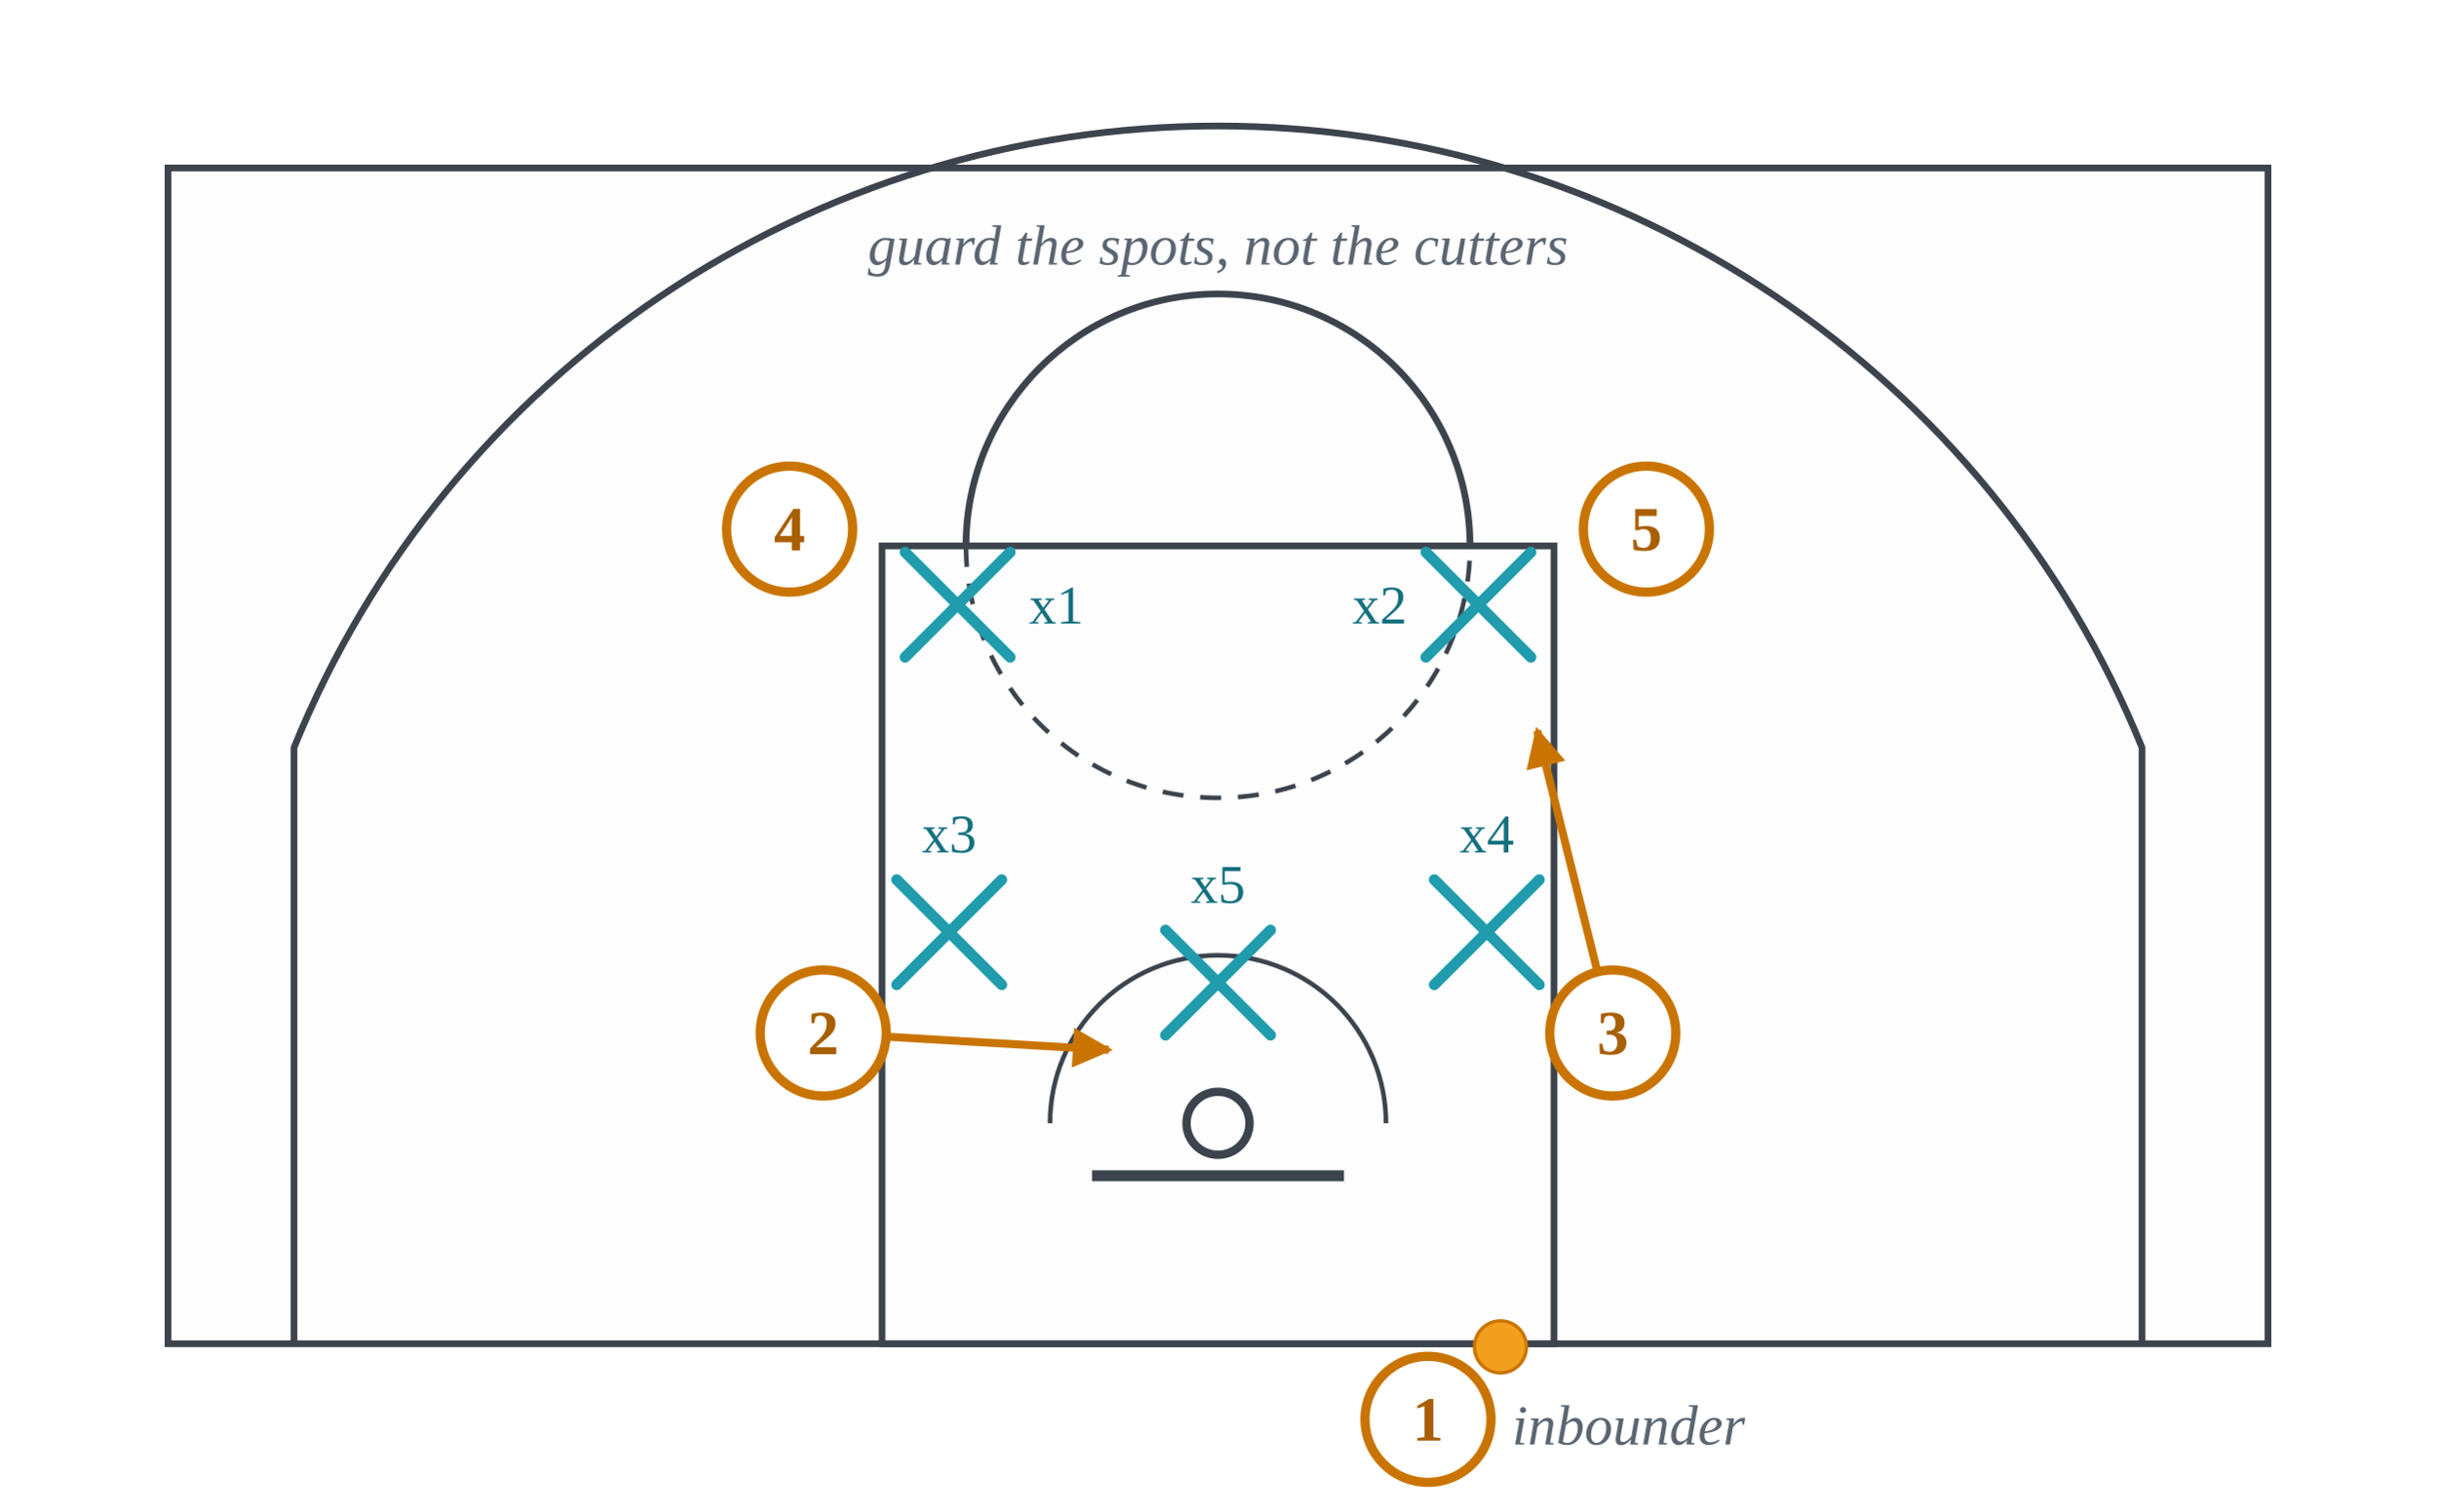
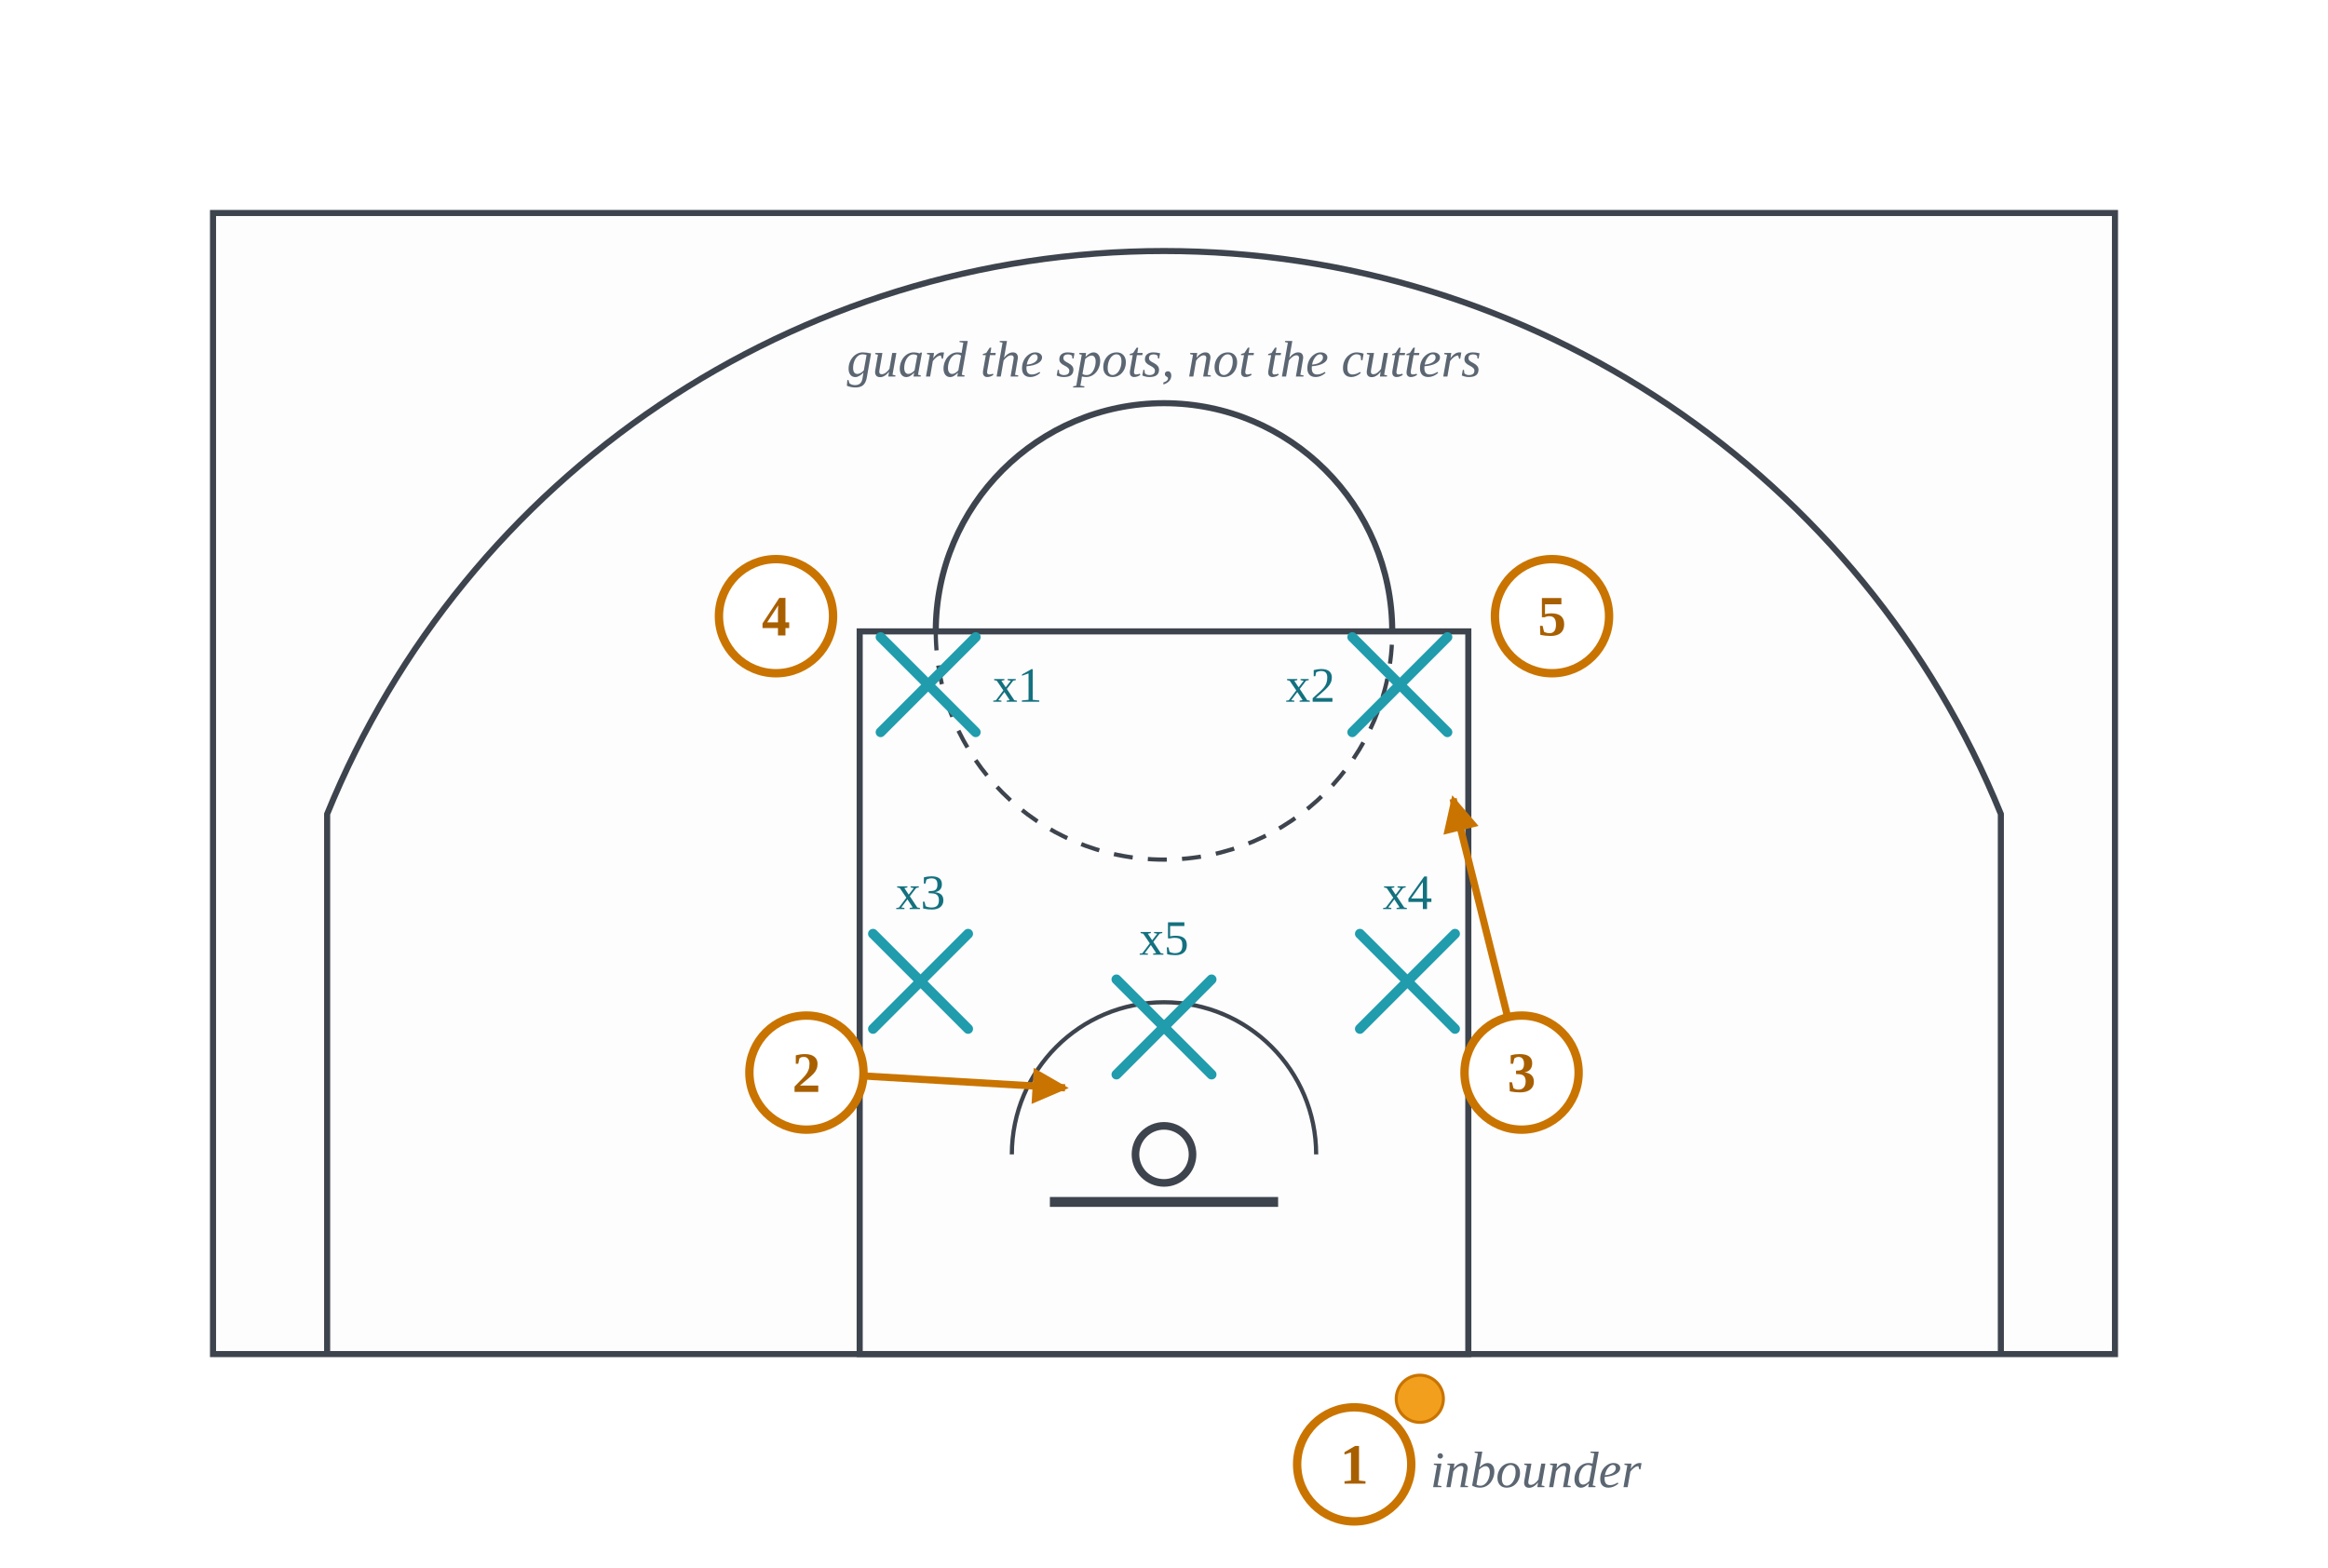
- <svg xmlns="http://www.w3.org/2000/svg" viewBox="0 0 580.0 360.0" width="580.0" role="img" aria-label="A baseline out-of-bounds play against a small zone. The inbounder 1 stands behind the baseline right of the basket with the ball, labeled inbounder. The offense is in a box: 2 on the left block, 3 on the right block, 4 just outside the left elbow and 5 just outside the right elbow. The defense ignores the box and forms a small zone inside the lane: x5 in front of the rim, x3 and x4 flanking him at the edges of the lane, and x1 and x2 at the two elbows. Two cuts are drawn: 2 cuts across toward the front of the rim and stops beside x5, and 3 cuts up the right side of the lane and stops just below x2, so each cutter arrives where a defender already stands. The label guard the spots, not the cutters sits at the top." class="hd-court-svg">
+ <svg xmlns="http://www.w3.org/2000/svg" viewBox="0 0 612.0 412.0" width="612.0" role="img" aria-label="A baseline out-of-bounds play against a small zone. The inbounder 1 stands behind the baseline right of the basket with the ball, labeled inbounder. The offense is in a box: 2 just outside the lane at the left block, 3 just outside the lane at the right block, 4 just outside the left elbow and 5 just outside the right elbow. The defense ignores the box and forms a small zone inside the lane: x5 in front of the rim, x3 and x4 flanking him at the edges of the lane, and x1 and x2 at the two elbows. Two cuts are drawn: 2 cuts across toward the front of the rim and stops beside x5, and 3 cuts up the right side of the lane and stops just below x2, so each cutter arrives where a defender already stands. The label guard the spots, not the cutters sits at the top." class="hd-court-svg">
  <defs>
    <marker id="hd-arrow-o" viewBox="0 0 10 10" refX="9" refY="5" markerWidth="5" markerHeight="5" orient="auto-start-reverse">
      <path d="M 0 0 L 10 5 L 0 10 z" fill="var(--hd-offense, #C97400)" />
    </marker>
    <marker id="hd-arrow-d" viewBox="0 0 10 10" refX="9" refY="5" markerWidth="5" markerHeight="5" orient="auto-start-reverse">
      <path d="M 0 0 L 10 5 L 0 10 z" fill="var(--hd-defense, #209CAD)" />
    </marker>
  </defs>
-   <rect x="40.0" y="40.0" width="500.0" height="280.0" fill="var(--court-floor, #fdfdfd)" stroke="var(--court-line, #3d444d)" stroke-width="1.6" />
-   <path d="M 70.0 320.0 L 70.0 178.02 A 237.5 237.5 0 0 1 510.0 178.02 L 510.0 320.0" stroke="var(--court-line, #3d444d)" fill="none" stroke-width="1.6" />
-   <rect x="210.0" y="130.0" width="160.0" height="190.0" stroke="var(--court-line, #3d444d)" fill="none" stroke-width="1.6" />
-   <path d="M 230.0 130.0 A 60.0 60.0 0 0 1 350.0 130.0" stroke="var(--court-line, #3d444d)" fill="none" stroke-width="1.6" />
-   <path d="M 230.0 130.0 A 60.0 60.0 0 0 0 350.0 130.0" stroke="var(--court-line, #3d444d)" fill="none" stroke-width="1.1" stroke-dasharray="5 4" />
-   <path d="M 250.0 267.5 A 40.0 40.0 0 0 1 330.0 267.5" stroke="var(--court-line, #3d444d)" fill="none" stroke-width="1.1" />
-   <line x1="260.0" y1="280.0" x2="320.0" y2="280.0" stroke="var(--court-line, #3d444d)" stroke-width="2.6" />
-   <circle cx="290.0" cy="267.5" r="7.5" stroke="var(--court-line, #3d444d)" fill="none" stroke-width="2" />
-   <line x1="196.0" y1="246.0" x2="264.0" y2="250.0" stroke="var(--hd-offense, #C97400)" fill="none" marker-end="url(#hd-arrow-o)" stroke-width="1.9" />
-   <line x1="384.0" y1="246.0" x2="366.0" y2="174.0" stroke="var(--hd-offense, #C97400)" fill="none" marker-end="url(#hd-arrow-o)" stroke-width="1.9" />
-   <circle cx="340.0" cy="338.0" r="15.0" fill="var(--court-floor, #fff)" stroke="var(--hd-offense, #C97400)" stroke-width="2.2" />
-   <text x="340.0" y="338.0" text-anchor="middle" dominant-baseline="central" font-size="15.0" font-weight="600" fill="var(--hd-offense-ink, #A85F00)">1</text>
-   <circle cx="357.25" cy="320.75" r="6.2" fill="#F39F1E" stroke="var(--hd-offense, #C97400)" stroke-width="0.8" />
-   <circle cx="196.0" cy="246.0" r="15.0" fill="var(--court-floor, #fff)" stroke="var(--hd-offense, #C97400)" stroke-width="2.2" />
-   <text x="196.0" y="246.0" text-anchor="middle" dominant-baseline="central" font-size="15.0" font-weight="600" fill="var(--hd-offense-ink, #A85F00)">2</text>
-   <circle cx="384.0" cy="246.0" r="15.0" fill="var(--court-floor, #fff)" stroke="var(--hd-offense, #C97400)" stroke-width="2.2" />
-   <text x="384.0" y="246.0" text-anchor="middle" dominant-baseline="central" font-size="15.0" font-weight="600" fill="var(--hd-offense-ink, #A85F00)">3</text>
-   <circle cx="188.0" cy="126.0" r="15.0" fill="var(--court-floor, #fff)" stroke="var(--hd-offense, #C97400)" stroke-width="2.2" />
-   <text x="188.0" y="126.0" text-anchor="middle" dominant-baseline="central" font-size="15.0" font-weight="600" fill="var(--hd-offense-ink, #A85F00)">4</text>
-   <circle cx="392.0" cy="126.0" r="15.0" fill="var(--court-floor, #fff)" stroke="var(--hd-offense, #C97400)" stroke-width="2.2" />
-   <text x="392.0" y="126.0" text-anchor="middle" dominant-baseline="central" font-size="15.0" font-weight="600" fill="var(--hd-offense-ink, #A85F00)">5</text>
-   <line x1="277.5" y1="221.5" x2="302.5" y2="246.5" stroke="var(--hd-defense, #209CAD)" stroke-width="2.6" stroke-linecap="round" />
-   <line x1="277.5" y1="246.5" x2="302.5" y2="221.5" stroke="var(--hd-defense, #209CAD)" stroke-width="2.6" stroke-linecap="round" />
-   <text x="290.0" y="215.0" text-anchor="middle" font-size="13.0" fill="var(--hd-defense-ink, #14717F)">x5</text>
-   <line x1="213.5" y1="209.5" x2="238.5" y2="234.5" stroke="var(--hd-defense, #209CAD)" stroke-width="2.6" stroke-linecap="round" />
-   <line x1="213.5" y1="234.5" x2="238.5" y2="209.5" stroke="var(--hd-defense, #209CAD)" stroke-width="2.6" stroke-linecap="round" />
-   <text x="226.0" y="203.0" text-anchor="middle" font-size="13.0" fill="var(--hd-defense-ink, #14717F)">x3</text>
-   <line x1="341.5" y1="209.5" x2="366.5" y2="234.5" stroke="var(--hd-defense, #209CAD)" stroke-width="2.6" stroke-linecap="round" />
-   <line x1="341.5" y1="234.5" x2="366.5" y2="209.5" stroke="var(--hd-defense, #209CAD)" stroke-width="2.6" stroke-linecap="round" />
-   <text x="354.0" y="203.0" text-anchor="middle" font-size="13.0" fill="var(--hd-defense-ink, #14717F)">x4</text>
-   <line x1="215.5" y1="131.5" x2="240.5" y2="156.5" stroke="var(--hd-defense, #209CAD)" stroke-width="2.6" stroke-linecap="round" />
-   <line x1="215.5" y1="156.5" x2="240.5" y2="131.5" stroke="var(--hd-defense, #209CAD)" stroke-width="2.6" stroke-linecap="round" />
-   <text x="245.0" y="148.5" text-anchor="start" font-size="13.0" fill="var(--hd-defense-ink, #14717F)">x1</text>
-   <line x1="339.5" y1="131.5" x2="364.5" y2="156.5" stroke="var(--hd-defense, #209CAD)" stroke-width="2.6" stroke-linecap="round" />
-   <line x1="339.5" y1="156.5" x2="364.5" y2="131.5" stroke="var(--hd-defense, #209CAD)" stroke-width="2.6" stroke-linecap="round" />
-   <text x="335.0" y="148.5" text-anchor="end" font-size="13.0" fill="var(--hd-defense-ink, #14717F)">x2</text>
-   <text x="290.0" y="63.0" text-anchor="middle" font-size="13.5" font-style="italic" fill="var(--hd-muted, #5b6672)">guard the spots, not the cutters</text>
-   <text x="360.0" y="344.0" text-anchor="start" font-size="13.5" font-style="italic" fill="var(--hd-muted, #5b6672)">inbounder</text>
+   <rect x="56.0" y="56.0" width="500.0" height="300.0" fill="var(--court-floor, #fdfdfd)" stroke="var(--court-line, #3d444d)" stroke-width="1.6" />
+   <path d="M 86.0 356.0 L 86.0 214.02 A 237.5 237.5 0 0 1 526.0 214.02 L 526.0 356.0" stroke="var(--court-line, #3d444d)" fill="none" stroke-width="1.6" />
+   <rect x="226.0" y="166.0" width="160.0" height="190.0" stroke="var(--court-line, #3d444d)" fill="none" stroke-width="1.6" />
+   <path d="M 246.0 166.0 A 60.0 60.0 0 0 1 366.0 166.0" stroke="var(--court-line, #3d444d)" fill="none" stroke-width="1.6" />
+   <path d="M 246.0 166.0 A 60.0 60.0 0 0 0 366.0 166.0" stroke="var(--court-line, #3d444d)" fill="none" stroke-width="1.1" stroke-dasharray="5 4" />
+   <path d="M 266.0 303.5 A 40.0 40.0 0 0 1 346.0 303.5" stroke="var(--court-line, #3d444d)" fill="none" stroke-width="1.1" />
+   <line x1="276.0" y1="316.0" x2="336.0" y2="316.0" stroke="var(--court-line, #3d444d)" stroke-width="2.6" />
+   <circle cx="306.0" cy="303.5" r="7.5" stroke="var(--court-line, #3d444d)" fill="none" stroke-width="2" />
+   <line x1="212.0" y1="282.0" x2="280.0" y2="286.0" stroke="var(--hd-offense, #C97400)" fill="none" marker-end="url(#hd-arrow-o)" stroke-width="1.9" />
+   <line x1="400.0" y1="282.0" x2="382.0" y2="210.0" stroke="var(--hd-offense, #C97400)" fill="none" marker-end="url(#hd-arrow-o)" stroke-width="1.9" />
+   <circle cx="356.0" cy="385.0" r="15.0" fill="var(--court-floor, #fff)" stroke="var(--hd-offense, #C97400)" stroke-width="2.2" />
+   <text x="356.0" y="385.0" text-anchor="middle" dominant-baseline="central" font-size="15.0" font-weight="600" fill="var(--hd-offense-ink, #A85F00)">1</text>
+   <circle cx="373.25" cy="367.75" r="6.2" fill="#F39F1E" stroke="var(--hd-offense, #C97400)" stroke-width="0.8" />
+   <circle cx="212.0" cy="282.0" r="15.0" fill="var(--court-floor, #fff)" stroke="var(--hd-offense, #C97400)" stroke-width="2.2" />
+   <text x="212.0" y="282.0" text-anchor="middle" dominant-baseline="central" font-size="15.0" font-weight="600" fill="var(--hd-offense-ink, #A85F00)">2</text>
+   <circle cx="400.0" cy="282.0" r="15.0" fill="var(--court-floor, #fff)" stroke="var(--hd-offense, #C97400)" stroke-width="2.2" />
+   <text x="400.0" y="282.0" text-anchor="middle" dominant-baseline="central" font-size="15.0" font-weight="600" fill="var(--hd-offense-ink, #A85F00)">3</text>
+   <circle cx="204.0" cy="162.0" r="15.0" fill="var(--court-floor, #fff)" stroke="var(--hd-offense, #C97400)" stroke-width="2.2" />
+   <text x="204.0" y="162.0" text-anchor="middle" dominant-baseline="central" font-size="15.0" font-weight="600" fill="var(--hd-offense-ink, #A85F00)">4</text>
+   <circle cx="408.0" cy="162.0" r="15.0" fill="var(--court-floor, #fff)" stroke="var(--hd-offense, #C97400)" stroke-width="2.2" />
+   <text x="408.0" y="162.0" text-anchor="middle" dominant-baseline="central" font-size="15.0" font-weight="600" fill="var(--hd-offense-ink, #A85F00)">5</text>
+   <line x1="293.5" y1="257.5" x2="318.5" y2="282.5" stroke="var(--hd-defense, #209CAD)" stroke-width="2.6" stroke-linecap="round" />
+   <line x1="293.5" y1="282.5" x2="318.5" y2="257.5" stroke="var(--hd-defense, #209CAD)" stroke-width="2.6" stroke-linecap="round" />
+   <text x="306.0" y="251.0" text-anchor="middle" font-size="13.0" fill="var(--hd-defense-ink, #14717F)">x5</text>
+   <line x1="229.5" y1="245.5" x2="254.5" y2="270.5" stroke="var(--hd-defense, #209CAD)" stroke-width="2.6" stroke-linecap="round" />
+   <line x1="229.5" y1="270.5" x2="254.5" y2="245.5" stroke="var(--hd-defense, #209CAD)" stroke-width="2.6" stroke-linecap="round" />
+   <text x="242.0" y="239.0" text-anchor="middle" font-size="13.0" fill="var(--hd-defense-ink, #14717F)">x3</text>
+   <line x1="357.5" y1="245.5" x2="382.5" y2="270.5" stroke="var(--hd-defense, #209CAD)" stroke-width="2.6" stroke-linecap="round" />
+   <line x1="357.5" y1="270.5" x2="382.5" y2="245.5" stroke="var(--hd-defense, #209CAD)" stroke-width="2.6" stroke-linecap="round" />
+   <text x="370.0" y="239.0" text-anchor="middle" font-size="13.0" fill="var(--hd-defense-ink, #14717F)">x4</text>
+   <line x1="231.5" y1="167.5" x2="256.5" y2="192.5" stroke="var(--hd-defense, #209CAD)" stroke-width="2.6" stroke-linecap="round" />
+   <line x1="231.5" y1="192.5" x2="256.5" y2="167.5" stroke="var(--hd-defense, #209CAD)" stroke-width="2.6" stroke-linecap="round" />
+   <text x="261.0" y="184.5" text-anchor="start" font-size="13.0" fill="var(--hd-defense-ink, #14717F)">x1</text>
+   <line x1="355.5" y1="167.5" x2="380.5" y2="192.5" stroke="var(--hd-defense, #209CAD)" stroke-width="2.6" stroke-linecap="round" />
+   <line x1="355.5" y1="192.5" x2="380.5" y2="167.5" stroke="var(--hd-defense, #209CAD)" stroke-width="2.6" stroke-linecap="round" />
+   <text x="351.0" y="184.5" text-anchor="end" font-size="13.0" fill="var(--hd-defense-ink, #14717F)">x2</text>
+   <text x="306.0" y="99.0" text-anchor="middle" font-size="13.5" font-style="italic" fill="var(--hd-muted, #5b6672)">guard the spots, not the cutters</text>
+   <text x="376.0" y="391.0" text-anchor="start" font-size="13.5" font-style="italic" fill="var(--hd-muted, #5b6672)">inbounder</text>
</svg>
